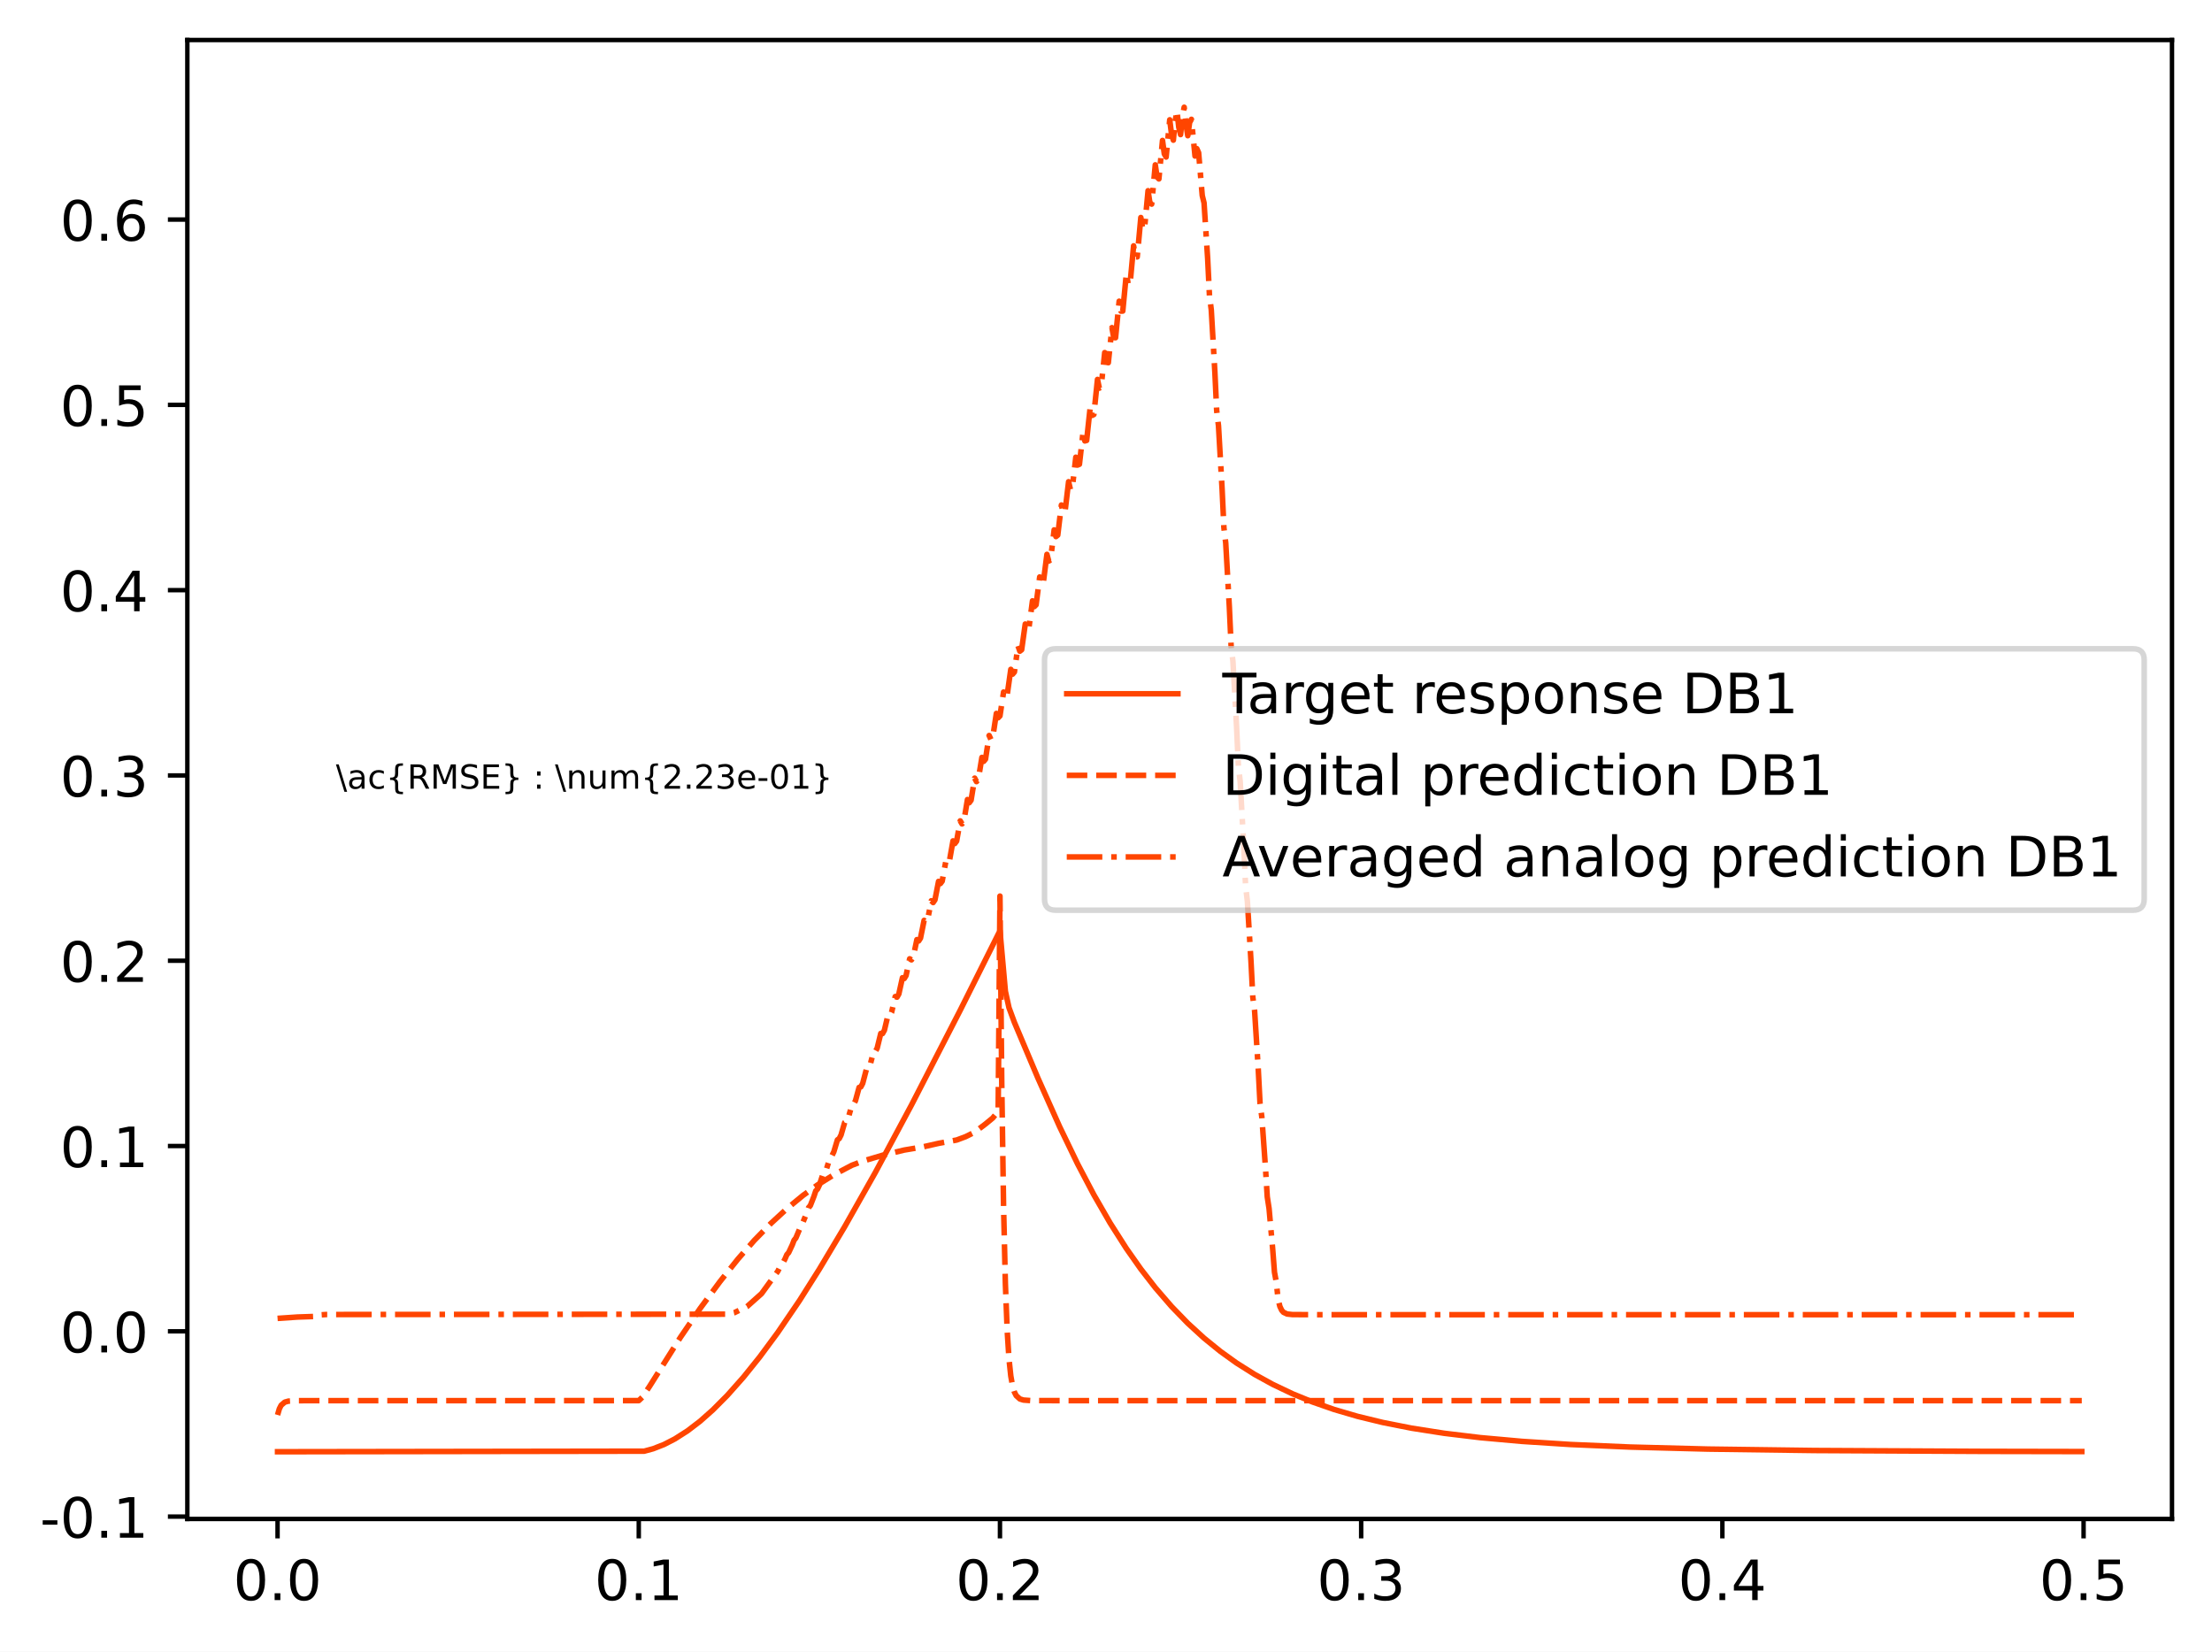
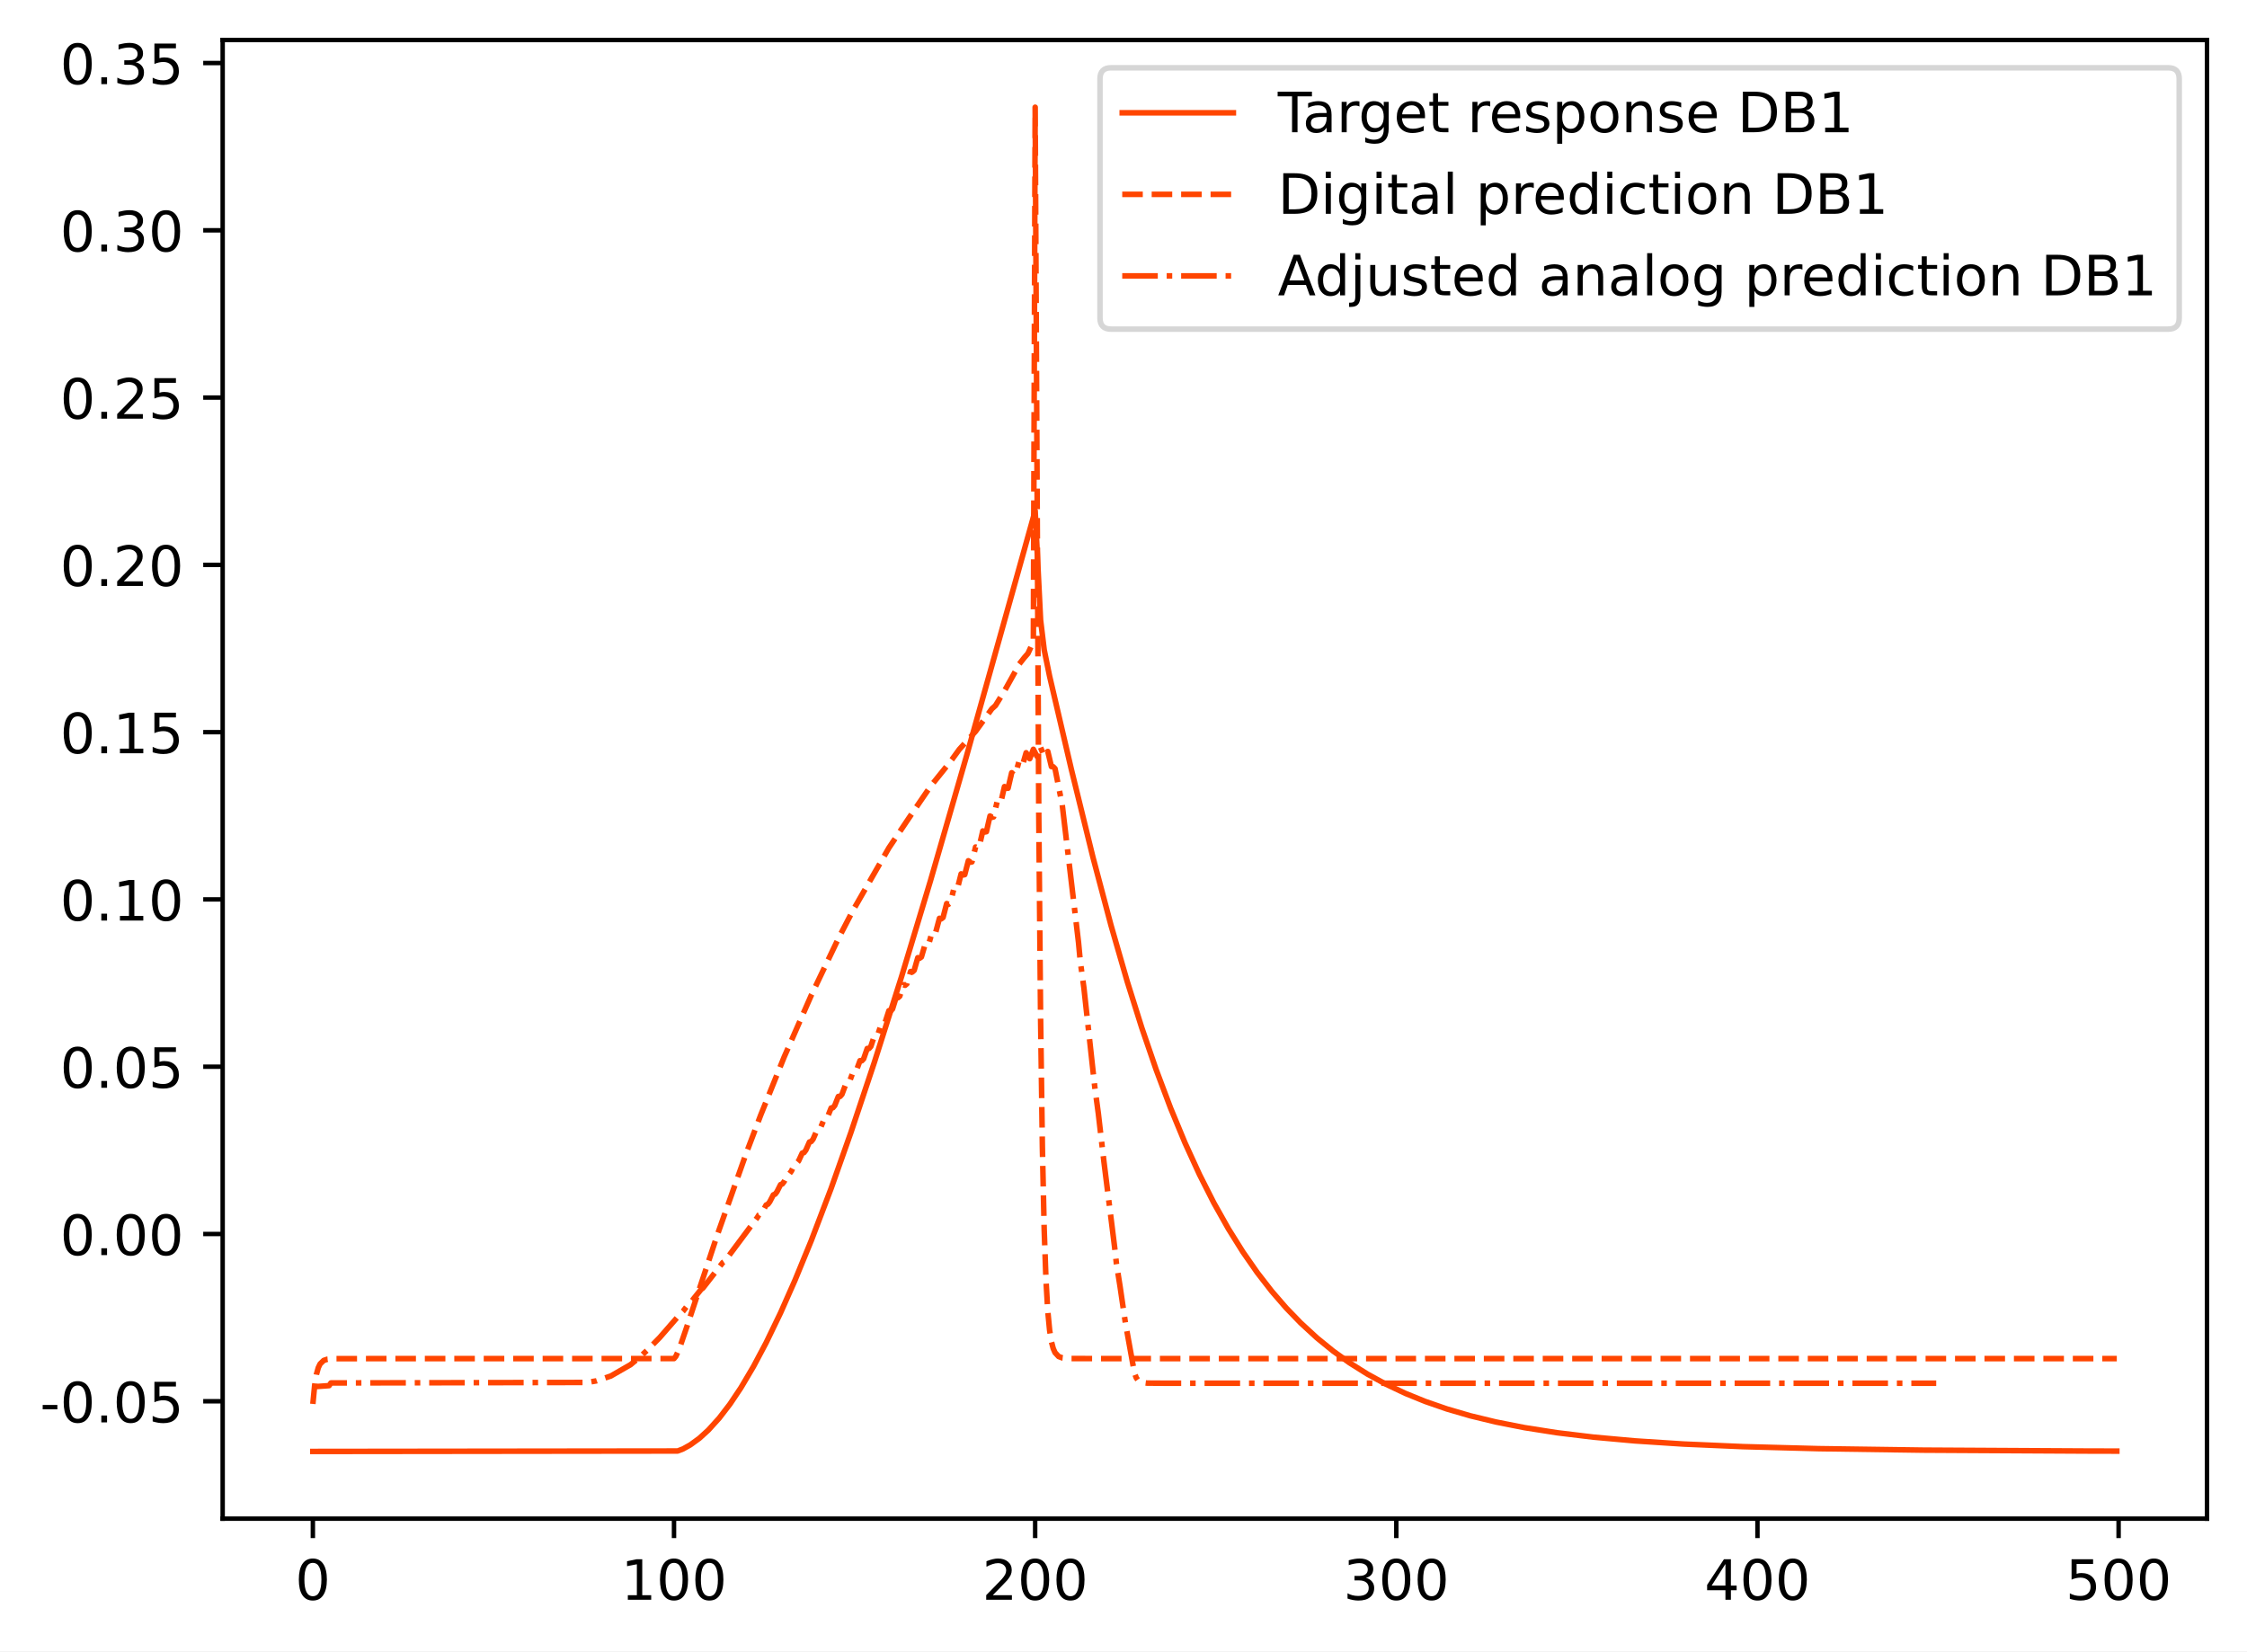
- <svg xmlns="http://www.w3.org/2000/svg" xmlns:xlink="http://www.w3.org/1999/xlink" width="398.031pt" height="297.19pt" viewBox="0 0 398.031 297.19" version="1.1">
+ <svg xmlns="http://www.w3.org/2000/svg" xmlns:xlink="http://www.w3.org/1999/xlink" width="404.393pt" height="297.19pt" viewBox="0 0 404.393 297.19" version="1.1">
  <defs>
    <style type="text/css">*{stroke-linejoin: round; stroke-linecap: butt}</style>
  </defs>
  <g id="figure_1">
    <g id="patch_1">
-       <path d="M 0 297.19  L 398.031 297.19  L 398.031 0  L 0 0  z " style="fill: #ffffff" />
+       <path d="M 0 297.19  L 404.393 297.19  L 404.393 0  L 0 0  z " style="fill: #ffffff" />
    </g>
    <g id="axes_1">
      <g id="patch_2">
-         <path d="M 33.711 273.312  L 390.831 273.312  L 390.831 7.2  L 33.711 7.2  z " style="fill: #ffffff" />
+         <path d="M 40.073 273.312  L 397.193 273.312  L 397.193 7.2  L 40.073 7.2  z " style="fill: #ffffff" />
      </g>
      <g id="matplotlib.axis_1">
        <g id="xtick_1">
          <g id="line2d_1">
            <defs>
-               <path id="m2c86241ece" d="M 0 0  L 0 3.5  " style="stroke: #000000; stroke-width: 0.8" />
+               <path id="m88bf2cdac4" d="M 0 0  L 0 3.5  " style="stroke: #000000; stroke-width: 0.8" />
            </defs>
            <g>
-               <use xlink:href="#m2c86241ece" x="49.944" y="273.312" style="stroke: #000000; stroke-width: 0.8" />
+               <use xlink:href="#m88bf2cdac4" x="56.306" y="273.312" style="stroke: #000000; stroke-width: 0.8" />
            </g>
          </g>
          <g id="text_1">
-             <text style="font: 10px 'DejaVu Sans', 'Bitstream Vera Sans', 'Computer Modern Sans Serif', 'Lucida Grande', 'Verdana', 'Geneva', 'Lucid', 'Arial', 'Helvetica', 'Avant Garde', sans-serif; text-anchor: middle" x="49.944" y="287.91" transform="rotate(-0 49.94367 287.9104)">0.0</text>
+             <text style="font: 10px 'DejaVu Sans', 'Bitstream Vera Sans', 'Computer Modern Sans Serif', 'Lucida Grande', 'Verdana', 'Geneva', 'Lucid', 'Arial', 'Helvetica', 'Avant Garde', sans-serif; text-anchor: middle" x="56.306" y="287.91" transform="rotate(-0 56.30617 287.9104)">0</text>
          </g>
        </g>
        <g id="xtick_2">
          <g id="line2d_2">
            <g>
-               <use xlink:href="#m2c86241ece" x="114.94" y="273.312" style="stroke: #000000; stroke-width: 0.8" />
+               <use xlink:href="#m88bf2cdac4" x="121.302" y="273.312" style="stroke: #000000; stroke-width: 0.8" />
            </g>
          </g>
          <g id="text_2">
-             <text style="font: 10px 'DejaVu Sans', 'Bitstream Vera Sans', 'Computer Modern Sans Serif', 'Lucida Grande', 'Verdana', 'Geneva', 'Lucid', 'Arial', 'Helvetica', 'Avant Garde', sans-serif; text-anchor: middle" x="114.94" y="287.91" transform="rotate(-0 114.9396 287.9104)">0.1</text>
+             <text style="font: 10px 'DejaVu Sans', 'Bitstream Vera Sans', 'Computer Modern Sans Serif', 'Lucida Grande', 'Verdana', 'Geneva', 'Lucid', 'Arial', 'Helvetica', 'Avant Garde', sans-serif; text-anchor: middle" x="121.302" y="287.91" transform="rotate(-0 121.3021 287.9104)">100</text>
          </g>
        </g>
        <g id="xtick_3">
          <g id="line2d_3">
            <g>
-               <use xlink:href="#m2c86241ece" x="179.935" y="273.312" style="stroke: #000000; stroke-width: 0.8" />
+               <use xlink:href="#m88bf2cdac4" x="186.298" y="273.312" style="stroke: #000000; stroke-width: 0.8" />
            </g>
          </g>
          <g id="text_3">
-             <text style="font: 10px 'DejaVu Sans', 'Bitstream Vera Sans', 'Computer Modern Sans Serif', 'Lucida Grande', 'Verdana', 'Geneva', 'Lucid', 'Arial', 'Helvetica', 'Avant Garde', sans-serif; text-anchor: middle" x="179.935" y="287.91" transform="rotate(-0 179.9355 287.9104)">0.2</text>
+             <text style="font: 10px 'DejaVu Sans', 'Bitstream Vera Sans', 'Computer Modern Sans Serif', 'Lucida Grande', 'Verdana', 'Geneva', 'Lucid', 'Arial', 'Helvetica', 'Avant Garde', sans-serif; text-anchor: middle" x="186.298" y="287.91" transform="rotate(-0 186.298 287.9104)">200</text>
          </g>
        </g>
        <g id="xtick_4">
          <g id="line2d_4">
            <g>
-               <use xlink:href="#m2c86241ece" x="244.931" y="273.312" style="stroke: #000000; stroke-width: 0.8" />
+               <use xlink:href="#m88bf2cdac4" x="251.294" y="273.312" style="stroke: #000000; stroke-width: 0.8" />
            </g>
          </g>
          <g id="text_4">
-             <text style="font: 10px 'DejaVu Sans', 'Bitstream Vera Sans', 'Computer Modern Sans Serif', 'Lucida Grande', 'Verdana', 'Geneva', 'Lucid', 'Arial', 'Helvetica', 'Avant Garde', sans-serif; text-anchor: middle" x="244.931" y="287.91" transform="rotate(-0 244.9314 287.9104)">0.3</text>
+             <text style="font: 10px 'DejaVu Sans', 'Bitstream Vera Sans', 'Computer Modern Sans Serif', 'Lucida Grande', 'Verdana', 'Geneva', 'Lucid', 'Arial', 'Helvetica', 'Avant Garde', sans-serif; text-anchor: middle" x="251.294" y="287.91" transform="rotate(-0 251.2939 287.9104)">300</text>
          </g>
        </g>
        <g id="xtick_5">
          <g id="line2d_5">
            <g>
-               <use xlink:href="#m2c86241ece" x="309.927" y="273.312" style="stroke: #000000; stroke-width: 0.8" />
+               <use xlink:href="#m88bf2cdac4" x="316.29" y="273.312" style="stroke: #000000; stroke-width: 0.8" />
            </g>
          </g>
          <g id="text_5">
-             <text style="font: 10px 'DejaVu Sans', 'Bitstream Vera Sans', 'Computer Modern Sans Serif', 'Lucida Grande', 'Verdana', 'Geneva', 'Lucid', 'Arial', 'Helvetica', 'Avant Garde', sans-serif; text-anchor: middle" x="309.927" y="287.91" transform="rotate(-0 309.9273 287.9104)">0.4</text>
+             <text style="font: 10px 'DejaVu Sans', 'Bitstream Vera Sans', 'Computer Modern Sans Serif', 'Lucida Grande', 'Verdana', 'Geneva', 'Lucid', 'Arial', 'Helvetica', 'Avant Garde', sans-serif; text-anchor: middle" x="316.29" y="287.91" transform="rotate(-0 316.2898 287.9104)">400</text>
          </g>
        </g>
        <g id="xtick_6">
          <g id="line2d_6">
            <g>
-               <use xlink:href="#m2c86241ece" x="374.923" y="273.312" style="stroke: #000000; stroke-width: 0.8" />
+               <use xlink:href="#m88bf2cdac4" x="381.286" y="273.312" style="stroke: #000000; stroke-width: 0.8" />
            </g>
          </g>
          <g id="text_6">
-             <text style="font: 10px 'DejaVu Sans', 'Bitstream Vera Sans', 'Computer Modern Sans Serif', 'Lucida Grande', 'Verdana', 'Geneva', 'Lucid', 'Arial', 'Helvetica', 'Avant Garde', sans-serif; text-anchor: middle" x="374.923" y="287.91" transform="rotate(-0 374.9232 287.9104)">0.5</text>
+             <text style="font: 10px 'DejaVu Sans', 'Bitstream Vera Sans', 'Computer Modern Sans Serif', 'Lucida Grande', 'Verdana', 'Geneva', 'Lucid', 'Arial', 'Helvetica', 'Avant Garde', sans-serif; text-anchor: middle" x="381.286" y="287.91" transform="rotate(-0 381.2857 287.9104)">500</text>
          </g>
        </g>
      </g>
      <g id="matplotlib.axis_2">
        <g id="ytick_1">
          <g id="line2d_7">
            <defs>
-               <path id="m661ee25ff9" d="M 0 0  L -3.5 0  " style="stroke: #000000; stroke-width: 0.8" />
+               <path id="m9893d38645" d="M 0 0  L -3.5 0  " style="stroke: #000000; stroke-width: 0.8" />
            </defs>
            <g>
-               <use xlink:href="#m661ee25ff9" x="33.711" y="272.885" style="stroke: #000000; stroke-width: 0.8" />
+               <use xlink:href="#m9893d38645" x="40.073" y="252.184" style="stroke: #000000; stroke-width: 0.8" />
            </g>
          </g>
          <g id="text_7">
-             <text style="font: 10px 'DejaVu Sans', 'Bitstream Vera Sans', 'Computer Modern Sans Serif', 'Lucida Grande', 'Verdana', 'Geneva', 'Lucid', 'Arial', 'Helvetica', 'Avant Garde', sans-serif; text-anchor: end" x="26.711" y="276.684" transform="rotate(-0 26.71094 276.6841)">-0.1</text>
+             <text style="font: 10px 'DejaVu Sans', 'Bitstream Vera Sans', 'Computer Modern Sans Serif', 'Lucida Grande', 'Verdana', 'Geneva', 'Lucid', 'Arial', 'Helvetica', 'Avant Garde', sans-serif; text-anchor: end" x="33.073" y="255.984" transform="rotate(-0 33.07344 255.9836)">-0.05</text>
          </g>
        </g>
        <g id="ytick_2">
          <g id="line2d_8">
            <g>
-               <use xlink:href="#m661ee25ff9" x="33.711" y="239.545" style="stroke: #000000; stroke-width: 0.8" />
+               <use xlink:href="#m9893d38645" x="40.073" y="222.079" style="stroke: #000000; stroke-width: 0.8" />
            </g>
          </g>
          <g id="text_8">
-             <text style="font: 10px 'DejaVu Sans', 'Bitstream Vera Sans', 'Computer Modern Sans Serif', 'Lucida Grande', 'Verdana', 'Geneva', 'Lucid', 'Arial', 'Helvetica', 'Avant Garde', sans-serif; text-anchor: end" x="26.711" y="243.344" transform="rotate(-0 26.71094 243.3444)">0.0</text>
+             <text style="font: 10px 'DejaVu Sans', 'Bitstream Vera Sans', 'Computer Modern Sans Serif', 'Lucida Grande', 'Verdana', 'Geneva', 'Lucid', 'Arial', 'Helvetica', 'Avant Garde', sans-serif; text-anchor: end" x="33.073" y="225.878" transform="rotate(-0 33.07344 225.8784)">0.00</text>
          </g>
        </g>
        <g id="ytick_3">
          <g id="line2d_9">
            <g>
-               <use xlink:href="#m661ee25ff9" x="33.711" y="206.206" style="stroke: #000000; stroke-width: 0.8" />
+               <use xlink:href="#m9893d38645" x="40.073" y="191.974" style="stroke: #000000; stroke-width: 0.8" />
            </g>
          </g>
          <g id="text_9">
-             <text style="font: 10px 'DejaVu Sans', 'Bitstream Vera Sans', 'Computer Modern Sans Serif', 'Lucida Grande', 'Verdana', 'Geneva', 'Lucid', 'Arial', 'Helvetica', 'Avant Garde', sans-serif; text-anchor: end" x="26.711" y="210.005" transform="rotate(-0 26.71094 210.0048)">0.1</text>
+             <text style="font: 10px 'DejaVu Sans', 'Bitstream Vera Sans', 'Computer Modern Sans Serif', 'Lucida Grande', 'Verdana', 'Geneva', 'Lucid', 'Arial', 'Helvetica', 'Avant Garde', sans-serif; text-anchor: end" x="33.073" y="195.773" transform="rotate(-0 33.07344 195.7731)">0.05</text>
          </g>
        </g>
        <g id="ytick_4">
          <g id="line2d_10">
            <g>
-               <use xlink:href="#m661ee25ff9" x="33.711" y="172.866" style="stroke: #000000; stroke-width: 0.8" />
+               <use xlink:href="#m9893d38645" x="40.073" y="161.869" style="stroke: #000000; stroke-width: 0.8" />
            </g>
          </g>
          <g id="text_10">
-             <text style="font: 10px 'DejaVu Sans', 'Bitstream Vera Sans', 'Computer Modern Sans Serif', 'Lucida Grande', 'Verdana', 'Geneva', 'Lucid', 'Arial', 'Helvetica', 'Avant Garde', sans-serif; text-anchor: end" x="26.711" y="176.665" transform="rotate(-0 26.71094 176.6651)">0.2</text>
+             <text style="font: 10px 'DejaVu Sans', 'Bitstream Vera Sans', 'Computer Modern Sans Serif', 'Lucida Grande', 'Verdana', 'Geneva', 'Lucid', 'Arial', 'Helvetica', 'Avant Garde', sans-serif; text-anchor: end" x="33.073" y="165.668" transform="rotate(-0 33.07344 165.6678)">0.10</text>
          </g>
        </g>
        <g id="ytick_5">
          <g id="line2d_11">
            <g>
-               <use xlink:href="#m661ee25ff9" x="33.711" y="139.526" style="stroke: #000000; stroke-width: 0.8" />
+               <use xlink:href="#m9893d38645" x="40.073" y="131.763" style="stroke: #000000; stroke-width: 0.8" />
            </g>
          </g>
          <g id="text_11">
-             <text style="font: 10px 'DejaVu Sans', 'Bitstream Vera Sans', 'Computer Modern Sans Serif', 'Lucida Grande', 'Verdana', 'Geneva', 'Lucid', 'Arial', 'Helvetica', 'Avant Garde', sans-serif; text-anchor: end" x="26.711" y="143.325" transform="rotate(-0 26.71094 143.3254)">0.3</text>
+             <text style="font: 10px 'DejaVu Sans', 'Bitstream Vera Sans', 'Computer Modern Sans Serif', 'Lucida Grande', 'Verdana', 'Geneva', 'Lucid', 'Arial', 'Helvetica', 'Avant Garde', sans-serif; text-anchor: end" x="33.073" y="135.563" transform="rotate(-0 33.07344 135.5626)">0.15</text>
          </g>
        </g>
        <g id="ytick_6">
          <g id="line2d_12">
            <g>
-               <use xlink:href="#m661ee25ff9" x="33.711" y="106.186" style="stroke: #000000; stroke-width: 0.8" />
+               <use xlink:href="#m9893d38645" x="40.073" y="101.658" style="stroke: #000000; stroke-width: 0.8" />
            </g>
          </g>
          <g id="text_12">
-             <text style="font: 10px 'DejaVu Sans', 'Bitstream Vera Sans', 'Computer Modern Sans Serif', 'Lucida Grande', 'Verdana', 'Geneva', 'Lucid', 'Arial', 'Helvetica', 'Avant Garde', sans-serif; text-anchor: end" x="26.711" y="109.986" transform="rotate(-0 26.71094 109.9857)">0.4</text>
+             <text style="font: 10px 'DejaVu Sans', 'Bitstream Vera Sans', 'Computer Modern Sans Serif', 'Lucida Grande', 'Verdana', 'Geneva', 'Lucid', 'Arial', 'Helvetica', 'Avant Garde', sans-serif; text-anchor: end" x="33.073" y="105.457" transform="rotate(-0 33.07344 105.4573)">0.20</text>
          </g>
        </g>
        <g id="ytick_7">
          <g id="line2d_13">
            <g>
-               <use xlink:href="#m661ee25ff9" x="33.711" y="72.847" style="stroke: #000000; stroke-width: 0.8" />
+               <use xlink:href="#m9893d38645" x="40.073" y="71.553" style="stroke: #000000; stroke-width: 0.8" />
            </g>
          </g>
          <g id="text_13">
-             <text style="font: 10px 'DejaVu Sans', 'Bitstream Vera Sans', 'Computer Modern Sans Serif', 'Lucida Grande', 'Verdana', 'Geneva', 'Lucid', 'Arial', 'Helvetica', 'Avant Garde', sans-serif; text-anchor: end" x="26.711" y="76.646" transform="rotate(-0 26.71094 76.64604)">0.5</text>
+             <text style="font: 10px 'DejaVu Sans', 'Bitstream Vera Sans', 'Computer Modern Sans Serif', 'Lucida Grande', 'Verdana', 'Geneva', 'Lucid', 'Arial', 'Helvetica', 'Avant Garde', sans-serif; text-anchor: end" x="33.073" y="75.352" transform="rotate(-0 33.07344 75.35203)">0.25</text>
          </g>
        </g>
        <g id="ytick_8">
          <g id="line2d_14">
            <g>
-               <use xlink:href="#m661ee25ff9" x="33.711" y="39.507" style="stroke: #000000; stroke-width: 0.8" />
+               <use xlink:href="#m9893d38645" x="40.073" y="41.448" style="stroke: #000000; stroke-width: 0.8" />
            </g>
          </g>
          <g id="text_14">
-             <text style="font: 10px 'DejaVu Sans', 'Bitstream Vera Sans', 'Computer Modern Sans Serif', 'Lucida Grande', 'Verdana', 'Geneva', 'Lucid', 'Arial', 'Helvetica', 'Avant Garde', sans-serif; text-anchor: end" x="26.711" y="43.306" transform="rotate(-0 26.71094 43.30636)">0.6</text>
-           </g>
-         </g>
-       </g>
-       <g id="line2d_15">
-         <path d="M 49.944 261.216  L 115.915 261.116  L 117.539 260.674  L 119.489 259.91  L 121.439 258.906  L 123.714 257.454  L 125.989 255.715  L 128.264 253.696  L 130.864 251.085  L 133.788 247.791  L 136.713 244.151  L 139.963 239.748  L 143.863 234.016  L 147.438 228.356  L 151.987 220.736  L 157.512 210.957  L 164.011 198.83  L 172.786 181.773  L 179.935 167.474  L 180.91 178.369  L 181.56 181.326  L 182.535 183.968  L 186.76 193.97  L 190.66 202.706  L 193.91 209.432  L 196.834 214.989  L 199.759 220.059  L 202.684 224.65  L 205.284 228.343  L 207.884 231.693  L 210.809 235.079  L 213.733 238.094  L 216.658 240.772  L 219.583 243.146  L 222.508 245.248  L 225.758 247.3  L 229.007 249.088  L 232.582 250.79  L 236.157 252.251  L 240.057 253.61  L 244.281 254.848  L 248.831 255.954  L 254.031 256.981  L 259.88 257.896  L 266.38 258.679  L 273.855 259.351  L 282.629 259.914  L 293.353 260.374  L 307.327 260.737  L 326.501 260.994  L 356.724 261.149  L 374.598 261.183  L 374.598 261.183  " clip-path="url(#p28b5a274c6)" style="fill: none; stroke: #ff4500; stroke-linecap: square" />
+             <text style="font: 10px 'DejaVu Sans', 'Bitstream Vera Sans', 'Computer Modern Sans Serif', 'Lucida Grande', 'Verdana', 'Geneva', 'Lucid', 'Arial', 'Helvetica', 'Avant Garde', sans-serif; text-anchor: end" x="33.073" y="45.247" transform="rotate(-0 33.07344 45.24676)">0.30</text>
+           </g>
+         </g>
+         <g id="ytick_9">
+           <g id="line2d_15">
+             <g>
+               <use xlink:href="#m9893d38645" x="40.073" y="11.342" style="stroke: #000000; stroke-width: 0.8" />
+             </g>
+           </g>
+           <g id="text_15">
+             <text style="font: 10px 'DejaVu Sans', 'Bitstream Vera Sans', 'Computer Modern Sans Serif', 'Lucida Grande', 'Verdana', 'Geneva', 'Lucid', 'Arial', 'Helvetica', 'Avant Garde', sans-serif; text-anchor: end" x="33.073" y="15.141" transform="rotate(-0 33.07344 15.14149)">0.35</text>
+           </g>
+         </g>
      </g>
      <g id="line2d_16">
-         <path d="M 49.944 254.598  L 50.269 253.479  L 50.594 252.848  L 51.244 252.29  L 51.894 252.109  L 53.518 252.027  L 69.767 252.022  L 114.94 252.017  L 115.59 251.406  L 116.889 249.439  L 122.414 240.668  L 125.989 235.428  L 129.564 230.585  L 132.813 226.508  L 135.738 223.175  L 138.663 220.182  L 141.588 217.486  L 144.513 215.081  L 147.113 213.208  L 150.037 211.381  L 153.287 209.671  L 155.237 208.931  L 158.812 207.865  L 162.712 206.931  L 165.961 206.388  L 168.886 205.726  L 172.136 205.129  L 173.761 204.523  L 175.386 203.713  L 177.336 202.239  L 178.636 201.17  L 179.61 199.973  L 179.935 161.236  L 180.26 195.18  L 180.585 217.145  L 180.91 230.965  L 181.235 239.404  L 181.56 244.523  L 181.885 247.589  L 182.21 249.41  L 182.535 250.487  L 182.86 251.121  L 183.51 251.713  L 184.16 251.916  L 185.46 252.01  L 193.26 252.022  L 374.598 252.022  L 374.598 252.022  " clip-path="url(#p28b5a274c6)" style="fill: none; stroke-dasharray: 3.7,1.6; stroke-dashoffset: 0; stroke: #ff4500" />
+         <path d="M 56.306 261.216  L 121.952 261.137  L 122.927 260.762  L 124.227 260.038  L 125.852 258.857  L 127.477 257.377  L 129.427 255.225  L 131.376 252.69  L 133.326 249.777  L 135.601 245.935  L 137.876 241.655  L 140.476 236.272  L 143.076 230.397  L 146.001 223.274  L 149.575 213.878  L 153.15 203.775  L 157.375 191.132  L 162.249 175.776  L 167.449 158.534  L 173.949 136.049  L 182.723 104.739  L 186.298 91.921  L 187.273 111.596  L 187.923 116.937  L 188.898 121.708  L 192.798 138.41  L 196.697 154.279  L 199.947 166.527  L 202.872 176.66  L 205.472 184.929  L 208.072 192.509  L 210.671 199.421  L 213.271 205.699  L 215.871 211.382  L 218.471 216.512  L 221.071 221.135  L 223.671 225.293  L 226.27 229.027  L 228.87 232.378  L 231.47 235.383  L 234.07 238.074  L 236.995 240.768  L 239.92 243.146  L 242.844 245.246  L 246.094 247.29  L 249.344 249.07  L 252.919 250.763  L 256.494 252.216  L 260.393 253.568  L 264.618 254.801  L 269.168 255.904  L 274.367 256.931  L 280.217 257.848  L 286.717 258.635  L 294.191 259.313  L 302.966 259.883  L 313.69 260.351  L 327.339 260.715  L 346.188 260.98  L 375.436 261.142  L 380.961 261.156  L 380.961 261.156  " clip-path="url(#pcc3ed243c5)" style="fill: none; stroke: #ff4500; stroke-linecap: square" />
      </g>
      <g id="line2d_17">
-         <path d="M 49.944 237.222  L 53.518 236.979  L 56.768 236.869  L 57.418 236.607  L 58.718 236.523  L 71.392 236.517  L 130.864 236.465  L 132.163 236.182  L 134.438 235.081  L 137.038 232.761  L 139.963 228.74  L 140.288 228.073  L 140.613 227.749  L 141.263 226.51  L 141.588 225.752  L 141.913 225.386  L 142.563 224.001  L 142.888 223.152  L 143.213 222.746  L 143.863 221.198  L 144.188 220.274  L 144.513 219.863  L 145.163 218.253  L 145.488 217.299  L 145.813 216.923  L 146.463 215.268  L 146.788 214.281  L 147.113 213.938  L 147.438 213.246  L 148.087 211.248  L 148.412 210.949  L 148.737 210.281  L 149.387 208.195  L 149.712 207.924  L 150.037 207.261  L 150.687 205.099  L 151.012 204.871  L 151.337 204.228  L 151.987 201.99  L 152.312 201.798  L 152.637 201.158  L 153.287 198.84  L 153.612 198.683  L 153.937 198.049  L 154.587 195.663  L 154.912 195.555  L 155.237 194.93  L 155.887 192.455  L 156.212 192.383  L 156.537 191.774  L 157.187 189.232  L 157.512 189.209  L 157.837 188.61  L 158.487 185.95  L 158.812 185.97  L 159.137 185.381  L 159.787 182.649  L 160.112 182.719  L 160.437 182.147  L 161.087 179.315  L 161.412 179.42  L 161.737 178.856  L 162.387 175.923  L 162.712 176.072  L 163.037 175.539  L 163.686 172.519  L 164.011 172.71  L 164.336 172.181  L 164.986 169.067  L 165.311 169.307  L 165.636 168.801  L 166.286 165.604  L 166.611 165.889  L 166.936 165.376  L 167.586 162.073  L 167.911 162.401  L 168.236 161.916  L 168.886 158.59  L 169.211 158.989  L 169.536 158.559  L 170.186 155.028  L 170.511 155.444  L 170.836 154.949  L 171.486 151.3  L 171.811 151.784  L 172.136 151.345  L 172.786 147.7  L 173.111 148.251  L 173.436 147.787  L 174.086 143.865  L 174.411 144.435  L 174.736 143.991  L 175.386 140.012  L 175.711 140.639  L 176.036 140.256  L 176.686 136.28  L 177.011 136.986  L 177.336 136.592  L 177.986 132.341  L 178.311 133.061  L 178.636 132.676  L 179.286 128.369  L 179.61 129.151  L 179.935 128.812  L 180.585 124.518  L 180.91 125.388  L 181.235 125.037  L 181.885 120.441  L 182.21 121.303  L 182.535 120.918  L 183.185 116.208  L 183.51 117.17  L 183.835 116.916  L 184.485 112.286  L 184.81 113.354  L 185.135 113.073  L 185.785 108.11  L 186.11 109.152  L 186.435 108.826  L 187.085 103.812  L 187.41 104.997  L 187.735 104.833  L 188.385 99.749  L 188.71 100.963  L 189.035 100.731  L 189.685 95.343  L 190.01 96.548  L 190.335 96.287  L 190.985 90.868  L 191.31 92.224  L 191.635 92.131  L 192.285 86.677  L 192.61 88.076  L 192.935 87.924  L 193.585 82.264  L 193.91 83.674  L 194.235 83.539  L 194.885 77.792  L 195.21 79.338  L 195.534 79.247  L 196.184 73.196  L 196.509 74.752  L 196.834 74.583  L 197.484 68.27  L 197.809 69.841  L 198.134 69.683  L 198.784 63.445  L 199.109 65.193  L 199.434 65.262  L 200.084 58.95  L 200.409 60.744  L 200.734 60.768  L 201.384 54.196  L 201.709 55.983  L 202.034 55.97  L 202.684 49.179  L 203.009 51.12  L 203.334 51.213  L 203.984 44.238  L 204.309 46.2  L 204.634 46.225  L 205.284 39.139  L 205.609 41.127  L 205.934 41.265  L 206.584 34.317  L 206.909 36.478  L 207.234 36.727  L 207.884 29.659  L 208.209 31.846  L 208.534 32.195  L 209.184 25.269  L 209.509 27.691  L 209.834 28.255  L 210.484 21.555  L 210.809 24.182  L 211.134 25.22  L 211.458 21.803  L 211.783 19.943  L 212.108 22.885  L 212.433 24.217  L 212.758 21.003  L 213.083 19.296  L 213.408 22.396  L 213.733 24.416  L 214.058 22.041  L 214.383 21.466  L 215.033 28.077  L 215.358 26.745  L 215.683 27.483  L 216.333 35.184  L 216.658 36.506  L 217.308 46.515  L 217.633 53.169  L 217.958 55.739  L 218.608 66.983  L 218.933 73.906  L 219.258 76.611  L 219.908 88.005  L 220.233 94.967  L 220.558 97.689  L 221.208 109.194  L 221.533 116.288  L 221.858 119.023  L 222.508 130.684  L 222.833 137.826  L 223.158 140.583  L 223.808 152.28  L 224.133 159.435  L 224.458 162.196  L 225.108 173.007  L 225.433 179.421  L 225.758 181.914  L 226.408 192.28  L 226.733 198.556  L 227.058 200.996  L 227.707 210.054  L 228.032 215.342  L 228.357 217.447  L 229.007 224.733  L 229.332 228.925  L 229.657 230.67  L 229.982 233.795  L 230.307 235.08  L 230.632 235.765  L 230.957 236.131  L 231.607 236.433  L 232.582 236.536  L 237.132 236.555  L 374.598 236.555  L 374.598 236.555  " clip-path="url(#p28b5a274c6)" style="fill: none; stroke-dasharray: 6.4,1.6,1,1.6; stroke-dashoffset: 0; stroke: #ff4500" />
+         <path d="M 56.306 252.662  L 56.631 249.295  L 56.956 247.314  L 57.281 246.151  L 57.606 245.469  L 58.256 244.836  L 58.906 244.62  L 60.206 244.521  L 67.68 244.508  L 121.302 244.501  L 121.627 244.112  L 122.277 242.677  L 123.577 238.882  L 129.102 222.225  L 134.301 207.547  L 136.901 200.692  L 141.126 190.224  L 146.001 179.127  L 150.875 168.916  L 153.475 163.914  L 159.975 152.59  L 163.549 147.264  L 165.499 144.393  L 167.449 141.541  L 170.049 138.305  L 171.349 136.651  L 172.649 134.86  L 175.574 131.628  L 178.498 127.573  L 179.148 126.987  L 180.773 124.346  L 182.723 120.842  L 183.373 119.583  L 184.348 118.347  L 184.998 117.607  L 185.973 115.498  L 186.298 19.296  L 186.948 146.389  L 187.273 183.094  L 187.598 206.527  L 187.923 221.267  L 188.248 230.4  L 188.573 235.995  L 188.898 239.397  L 189.223 241.452  L 189.548 242.687  L 189.873 243.426  L 190.523 244.129  L 191.173 244.376  L 192.473 244.493  L 198.647 244.508  L 380.961 244.508  L 380.961 244.508  " clip-path="url(#pcc3ed243c5)" style="fill: none; stroke-dasharray: 3.7,1.6; stroke-dashoffset: 0; stroke: #ff4500" />
+       </g>
+       <g id="line2d_18">
+         <path d="M 56.306 249.58  L 59.231 249.372  L 59.556 248.888  L 105.703 248.798  L 107.328 248.513  L 109.928 247.642  L 113.503 245.583  L 115.452 243.954  L 116.752 242.729  L 118.702 240.744  L 122.277 236.641  L 122.927 235.985  L 123.577 235.134  L 123.902 234.884  L 126.177 232.049  L 126.502 231.818  L 130.077 227.229  L 130.401 227.021  L 136.251 219.175  L 136.576 218.659  L 136.901 218.504  L 137.226 218.078  L 137.876 216.866  L 138.201 216.722  L 138.526 216.294  L 139.176 215.04  L 139.501 214.906  L 139.826 214.484  L 140.476 213.197  L 140.801 213.07  L 141.126 212.644  L 141.776 211.314  L 142.101 211.193  L 142.426 210.77  L 143.076 209.42  L 143.401 209.317  L 143.726 208.935  L 144.376 207.522  L 144.701 207.426  L 145.026 206.999  L 145.676 205.52  L 146.001 205.434  L 146.325 205.02  L 146.975 203.537  L 147.3 203.491  L 147.625 203.091  L 148.275 201.505  L 148.6 201.441  L 148.925 201.035  L 149.575 199.406  L 149.9 199.356  L 150.225 198.966  L 150.875 197.331  L 151.2 197.323  L 151.525 196.955  L 152.175 195.222  L 152.5 195.196  L 152.825 194.818  L 153.475 193.049  L 153.8 193.023  L 154.125 192.655  L 154.775 190.883  L 155.1 190.908  L 155.425 190.566  L 156.075 188.696  L 156.4 188.699  L 156.725 188.328  L 157.375 186.382  L 157.7 186.386  L 158.025 186.056  L 158.675 184.14  L 159 184.216  L 159.325 183.91  L 159.975 181.893  L 160.3 181.939  L 160.625 181.597  L 161.275 179.502  L 161.6 179.566  L 161.925 179.291  L 162.574 177.222  L 162.899 177.323  L 163.224 177.048  L 163.874 174.844  L 164.199 174.929  L 164.524 174.629  L 165.174 172.355  L 165.499 172.46  L 165.824 172.229  L 166.474 170.023  L 166.799 170.177  L 167.124 169.972  L 167.774 167.707  L 168.099 167.881  L 168.424 167.694  L 169.074 165.268  L 169.399 165.369  L 169.724 165.117  L 170.374 162.614  L 170.699 162.745  L 171.024 162.508  L 171.674 159.919  L 171.999 160.07  L 172.324 159.849  L 172.974 157.266  L 173.299 157.469  L 173.624 157.416  L 174.274 154.911  L 174.599 155.179  L 174.924 155.118  L 175.574 152.436  L 175.899 152.564  L 176.224 152.39  L 176.874 149.544  L 177.199 149.744  L 177.524 149.681  L 178.173 146.85  L 178.498 147.1  L 178.823 147.018  L 179.473 144.183  L 179.798 144.404  L 180.123 144.386  L 180.773 141.565  L 181.098 141.865  L 181.423 141.861  L 182.073 139.07  L 182.398 139.394  L 182.723 139.452  L 183.373 137.084  L 183.698 137.502  L 184.023 137.721  L 184.673 135.47  L 185.323 136.548  L 185.973 134.849  L 186.623 136.109  L 187.273 134.509  L 187.923 136.167  L 188.248 135.531  L 188.573 135.238  L 189.223 137.959  L 189.548 137.992  L 189.873 138.327  L 191.173 144.87  L 194.097 169.586  L 194.422 173.048  L 195.072 177.806  L 197.022 195.594  L 197.672 200.432  L 198.647 208.846  L 200.597 224.437  L 200.922 227.396  L 201.572 231.495  L 202.547 238.133  L 204.172 247.105  L 204.497 247.968  L 204.822 248.424  L 205.472 248.795  L 206.447 248.918  L 210.346 248.941  L 348.463 248.941  L 348.463 248.941  " clip-path="url(#pcc3ed243c5)" style="fill: none; stroke-dasharray: 6.4,1.6,1,1.6; stroke-dashoffset: 0; stroke: #ff4500" />
      </g>
      <g id="patch_3">
-         <path d="M 33.711 273.312  L 33.711 7.2  " style="fill: none; stroke: #000000; stroke-width: 0.8; stroke-linejoin: miter; stroke-linecap: square" />
+         <path d="M 40.073 273.312  L 40.073 7.2  " style="fill: none; stroke: #000000; stroke-width: 0.8; stroke-linejoin: miter; stroke-linecap: square" />
      </g>
      <g id="patch_4">
-         <path d="M 390.831 273.312  L 390.831 7.2  " style="fill: none; stroke: #000000; stroke-width: 0.8; stroke-linejoin: miter; stroke-linecap: square" />
+         <path d="M 397.193 273.312  L 397.193 7.2  " style="fill: none; stroke: #000000; stroke-width: 0.8; stroke-linejoin: miter; stroke-linecap: square" />
      </g>
      <g id="patch_5">
-         <path d="M 33.711 273.312  L 390.831 273.312  " style="fill: none; stroke: #000000; stroke-width: 0.8; stroke-linejoin: miter; stroke-linecap: square" />
+         <path d="M 40.073 273.312  L 397.193 273.312  " style="fill: none; stroke: #000000; stroke-width: 0.8; stroke-linejoin: miter; stroke-linecap: square" />
      </g>
      <g id="patch_6">
-         <path d="M 33.711 7.2  L 390.831 7.2  " style="fill: none; stroke: #000000; stroke-width: 0.8; stroke-linejoin: miter; stroke-linecap: square" />
-       </g>
-       <g id="text_15">
-         <text style="font: 6px 'DejaVu Sans', 'Bitstream Vera Sans', 'Computer Modern Sans Serif', 'Lucida Grande', 'Verdana', 'Geneva', 'Lucid', 'Arial', 'Helvetica', 'Avant Garde', sans-serif; text-anchor: middle" x="105.135" y="141.912" transform="rotate(-0 105.1349 141.9116)">\ac{RMSE} : \num{2.23e-01}</text>
+         <path d="M 40.073 7.2  L 397.193 7.2  " style="fill: none; stroke: #000000; stroke-width: 0.8; stroke-linejoin: miter; stroke-linecap: square" />
      </g>
      <g id="legend_1">
        <g id="patch_7">
-           <path d="M 189.953 163.773  L 383.831 163.773  Q 385.831 163.773 385.831 161.773  L 385.831 118.739  Q 385.831 116.739 383.831 116.739  L 189.953 116.739  Q 187.953 116.739 187.953 118.739  L 187.953 161.773  Q 187.953 163.773 189.953 163.773  z " style="fill: #ffffff; opacity: 0.8; stroke: #cccccc; stroke-linejoin: miter" />
-         </g>
-         <g id="line2d_18">
-           <path d="M 191.953 124.837  L 201.953 124.837  L 211.953 124.837  " style="fill: none; stroke: #ff4500; stroke-linecap: square" />
+           <path d="M 199.968 59.234  L 390.193 59.234  Q 392.193 59.234 392.193 57.234  L 392.193 14.2  Q 392.193 12.2 390.193 12.2  L 199.968 12.2  Q 197.968 12.2 197.968 14.2  L 197.968 57.234  Q 197.968 59.234 199.968 59.234  z " style="fill: #ffffff; opacity: 0.8; stroke: #cccccc; stroke-linejoin: miter" />
+         </g>
+         <g id="line2d_19">
+           <path d="M 201.968 20.298  L 211.968 20.298  L 221.968 20.298  " style="fill: none; stroke: #ff4500; stroke-linecap: square" />
        </g>
        <g id="text_16">
-           <text style="font: 10px 'DejaVu Sans', 'Bitstream Vera Sans', 'Computer Modern Sans Serif', 'Lucida Grande', 'Verdana', 'Geneva', 'Lucid', 'Arial', 'Helvetica', 'Avant Garde', sans-serif; text-anchor: start" x="219.953" y="128.337" transform="rotate(-0 219.9528 128.3373)">Target response DB1</text>
-         </g>
-         <g id="line2d_19">
-           <path d="M 191.953 139.515  L 201.953 139.515  L 211.953 139.515  " style="fill: none; stroke-dasharray: 3.7,1.6; stroke-dashoffset: 0; stroke: #ff4500" />
+           <text style="font: 10px 'DejaVu Sans', 'Bitstream Vera Sans', 'Computer Modern Sans Serif', 'Lucida Grande', 'Verdana', 'Geneva', 'Lucid', 'Arial', 'Helvetica', 'Avant Garde', sans-serif; text-anchor: start" x="229.968" y="23.798" transform="rotate(-0 229.9684 23.79844)">Target response DB1</text>
+         </g>
+         <g id="line2d_20">
+           <path d="M 201.968 34.977  L 211.968 34.977  L 221.968 34.977  " style="fill: none; stroke-dasharray: 3.7,1.6; stroke-dashoffset: 0; stroke: #ff4500" />
        </g>
        <g id="text_17">
-           <text style="font: 10px 'DejaVu Sans', 'Bitstream Vera Sans', 'Computer Modern Sans Serif', 'Lucida Grande', 'Verdana', 'Geneva', 'Lucid', 'Arial', 'Helvetica', 'Avant Garde', sans-serif; text-anchor: start" x="219.953" y="143.015" transform="rotate(-0 219.9528 143.0154)">Digital prediction DB1</text>
-         </g>
-         <g id="line2d_20">
-           <path d="M 191.953 154.194  L 201.953 154.194  L 211.953 154.194  " style="fill: none; stroke-dasharray: 6.4,1.6,1,1.6; stroke-dashoffset: 0; stroke: #ff4500" />
+           <text style="font: 10px 'DejaVu Sans', 'Bitstream Vera Sans', 'Computer Modern Sans Serif', 'Lucida Grande', 'Verdana', 'Geneva', 'Lucid', 'Arial', 'Helvetica', 'Avant Garde', sans-serif; text-anchor: start" x="229.968" y="38.477" transform="rotate(-0 229.9684 38.47656)">Digital prediction DB1</text>
+         </g>
+         <g id="line2d_21">
+           <path d="M 201.968 49.655  L 211.968 49.655  L 221.968 49.655  " style="fill: none; stroke-dasharray: 6.4,1.6,1,1.6; stroke-dashoffset: 0; stroke: #ff4500" />
        </g>
        <g id="text_18">
-           <text style="font: 10px 'DejaVu Sans', 'Bitstream Vera Sans', 'Computer Modern Sans Serif', 'Lucida Grande', 'Verdana', 'Geneva', 'Lucid', 'Arial', 'Helvetica', 'Avant Garde', sans-serif; text-anchor: start" x="219.953" y="157.694" transform="rotate(-0 219.9528 157.6935)">Averaged analog prediction DB1</text>
+           <text style="font: 10px 'DejaVu Sans', 'Bitstream Vera Sans', 'Computer Modern Sans Serif', 'Lucida Grande', 'Verdana', 'Geneva', 'Lucid', 'Arial', 'Helvetica', 'Avant Garde', sans-serif; text-anchor: start" x="229.968" y="53.155" transform="rotate(-0 229.9684 53.15469)">Adjusted analog prediction DB1</text>
        </g>
      </g>
    </g>
  </g>
  <defs>
-     <clipPath id="p28b5a274c6">
-       <rect x="33.711" y="7.2" width="357.12" height="266.112" />
+     <clipPath id="pcc3ed243c5">
+       <rect x="40.073" y="7.2" width="357.12" height="266.112" />
    </clipPath>
  </defs>
</svg>
